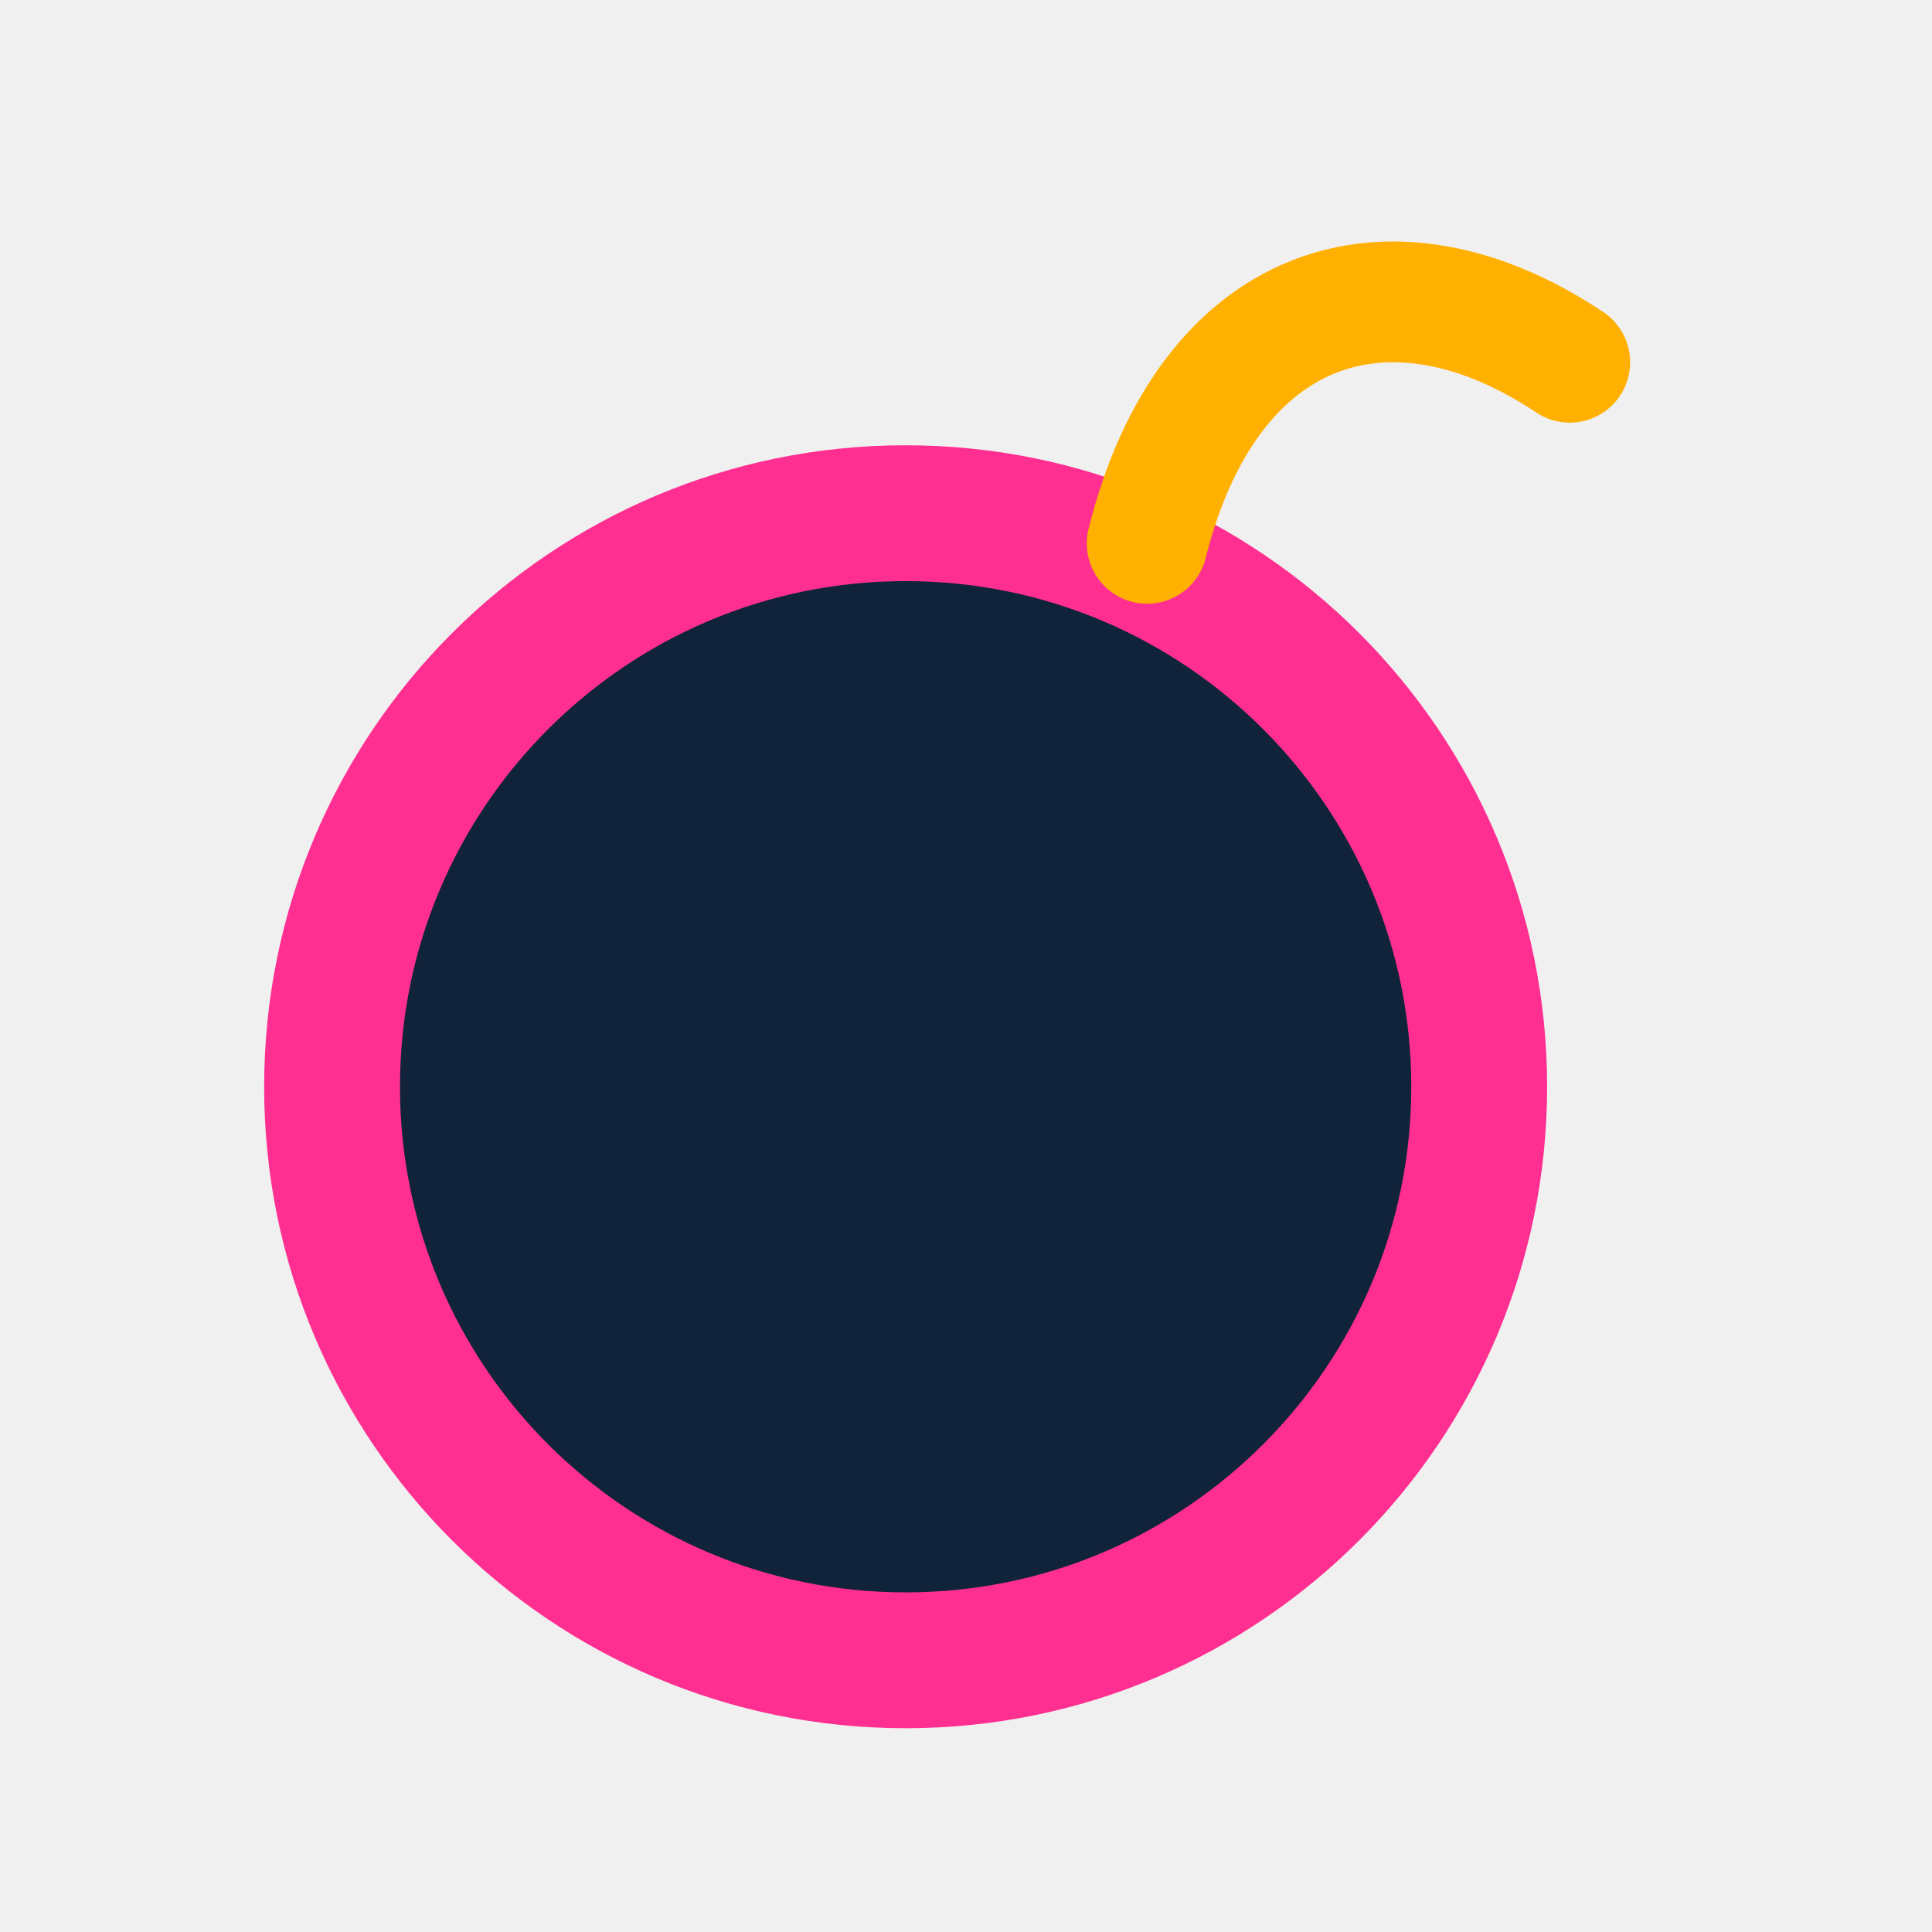
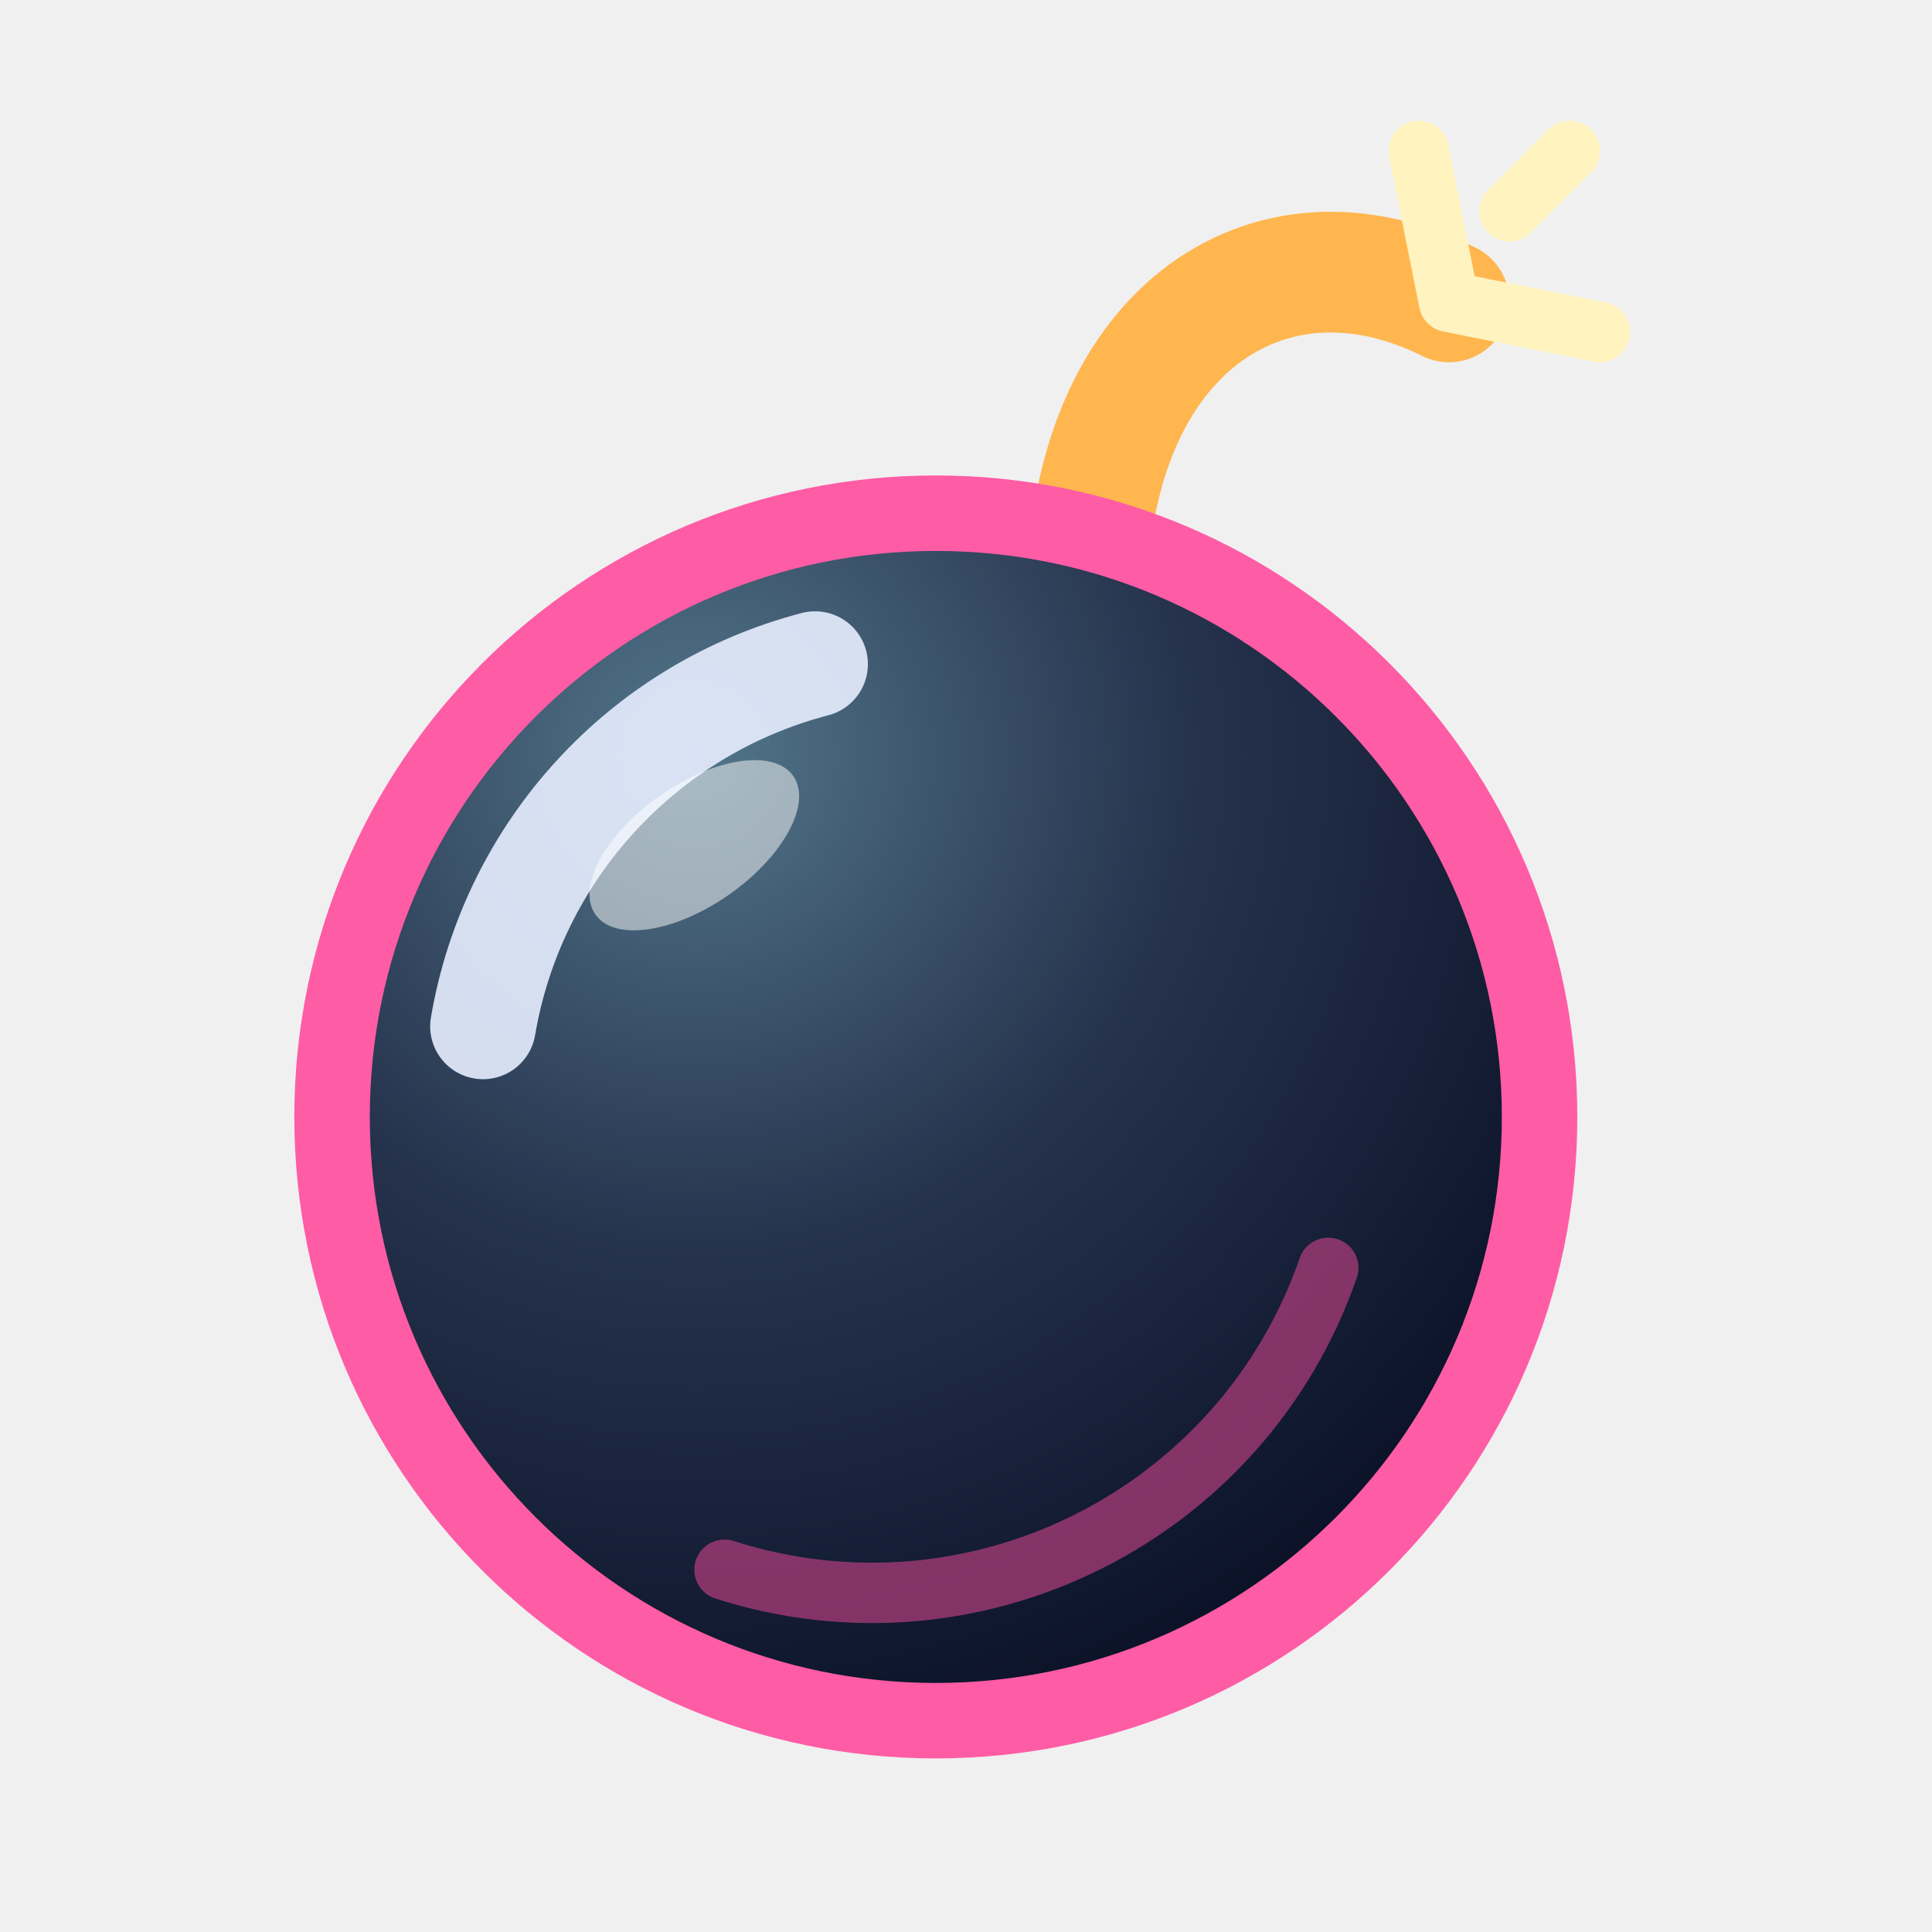
- <svg xmlns="http://www.w3.org/2000/svg" viewBox="0 0 32 32">
-   <circle cx="15" cy="18" r="9.5" fill="#10233a" stroke="#ff2f92" stroke-width="2.25" />
-   <path fill="none" stroke="#ffb000" stroke-width="2" stroke-linecap="round" d="M19 9c1-4 4-5 7-3" />
+ <svg xmlns="http://www.w3.org/2000/svg" width="128" height="128" viewBox="0 0 32 32" fill="none" stroke-linecap="round" stroke-linejoin="round">
+   <defs>
+     <radialGradient id="body" cx=".3" cy=".2" r=".85">
+       <stop stop-color="#52768b" />
+       <stop offset=".48" stop-color="#26334d" />
+       <stop offset="1" stop-color="#0a1127" />
+     </radialGradient>
+     <linearGradient id="metal" x1="0" y1="0" x2=".7" y2="1">
+       <stop offset="0" stop-color="#f4fcff" />
+       <stop offset="0.5" stop-color="#8eaec7" />
+       <stop offset="1" stop-color="#36546c" />
+     </linearGradient>
+   </defs>
+   <g transform="scale(.5)">
+     <path d="M36 20c0-9 6-13 12-10" fill="none" stroke="#ffb64e" stroke-width="4" />
+     <path d="m47 5 1 5 5 1M52 5l-2 2" fill="none" stroke="#fff4bf" stroke-width="2" />
+     <rect x="27" y="17" width="13" height="9" rx="3" fill="url(#metal)" transform="rotate(18 33 22)" />
+     <circle cx="31" cy="37" r="20" fill="url(#body)" stroke="#ff5ca6" stroke-width="2.5" />
+     <path d="M16 34a15 15 0 0 1 11-12" fill="none" stroke="#e7eeff" stroke-width="3.5" opacity=".9" />
+     <path d="M24 52a16 16 0 0 0 20-10" fill="none" stroke="#c24084" stroke-width="2" opacity=".65" />
+     <ellipse cx="23" cy="28" rx="4" ry="2" fill="#fff" opacity=".5" transform="rotate(-35 23 28)" />
+   </g>
</svg>
